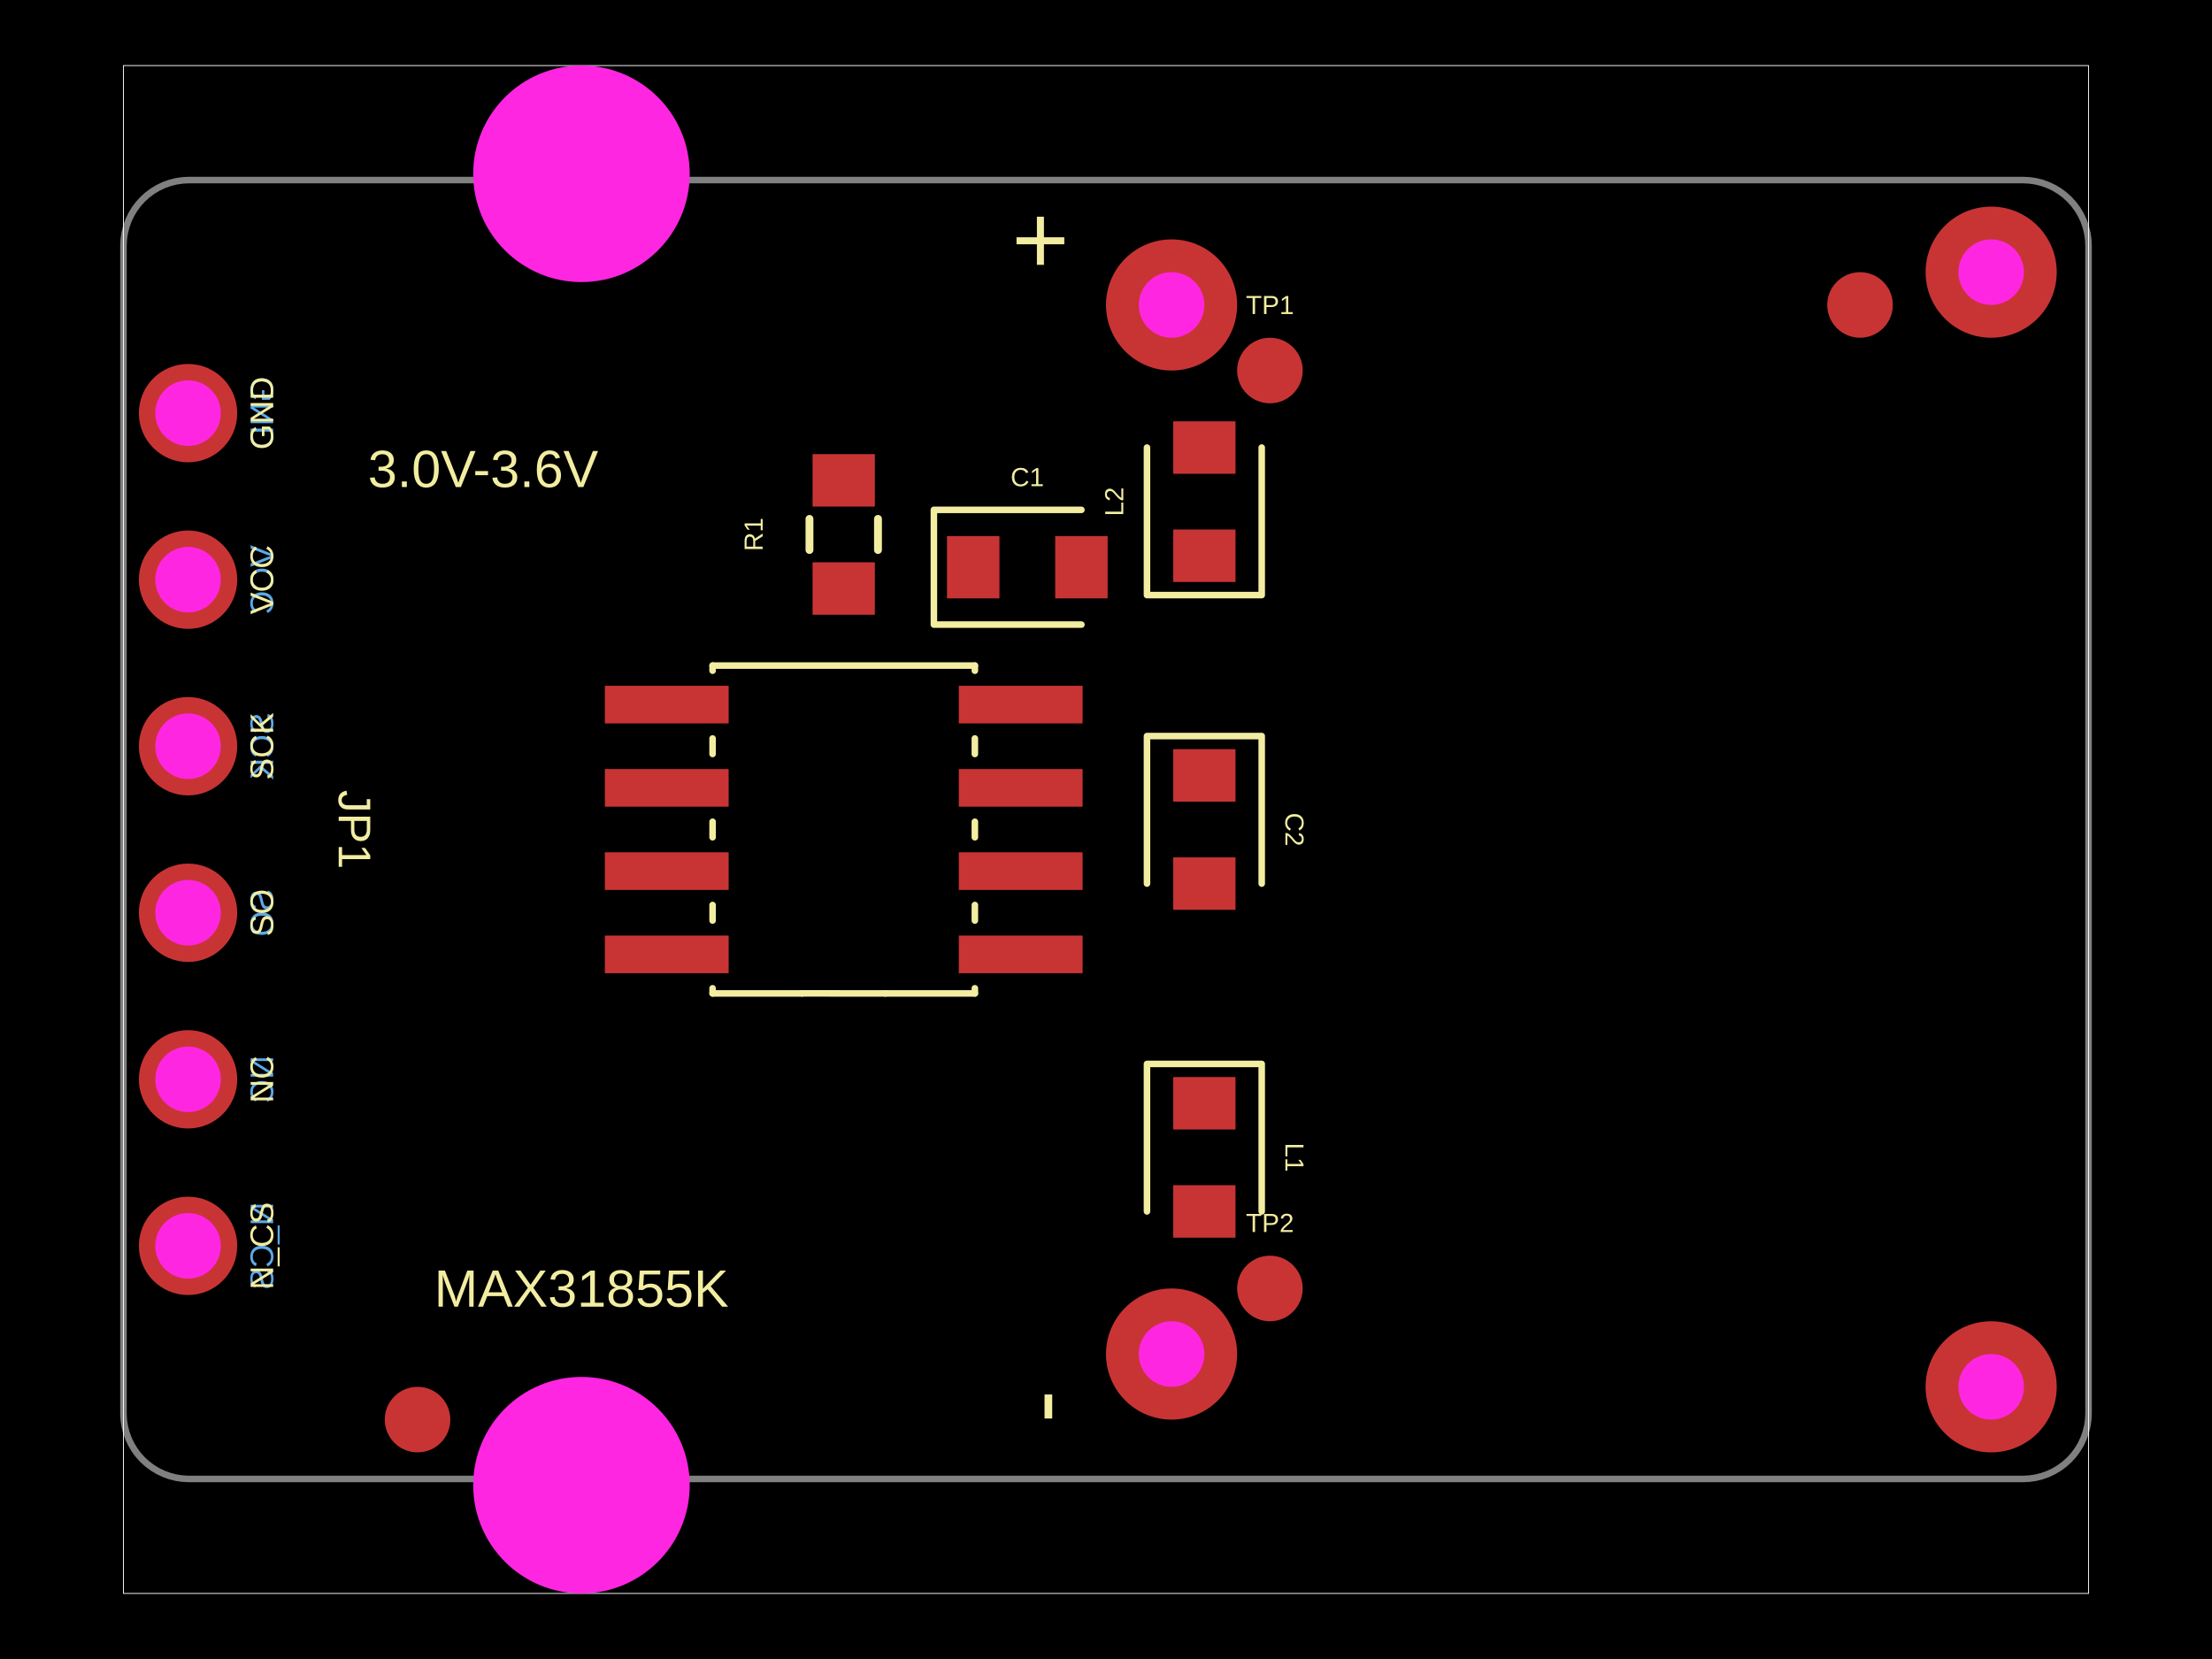
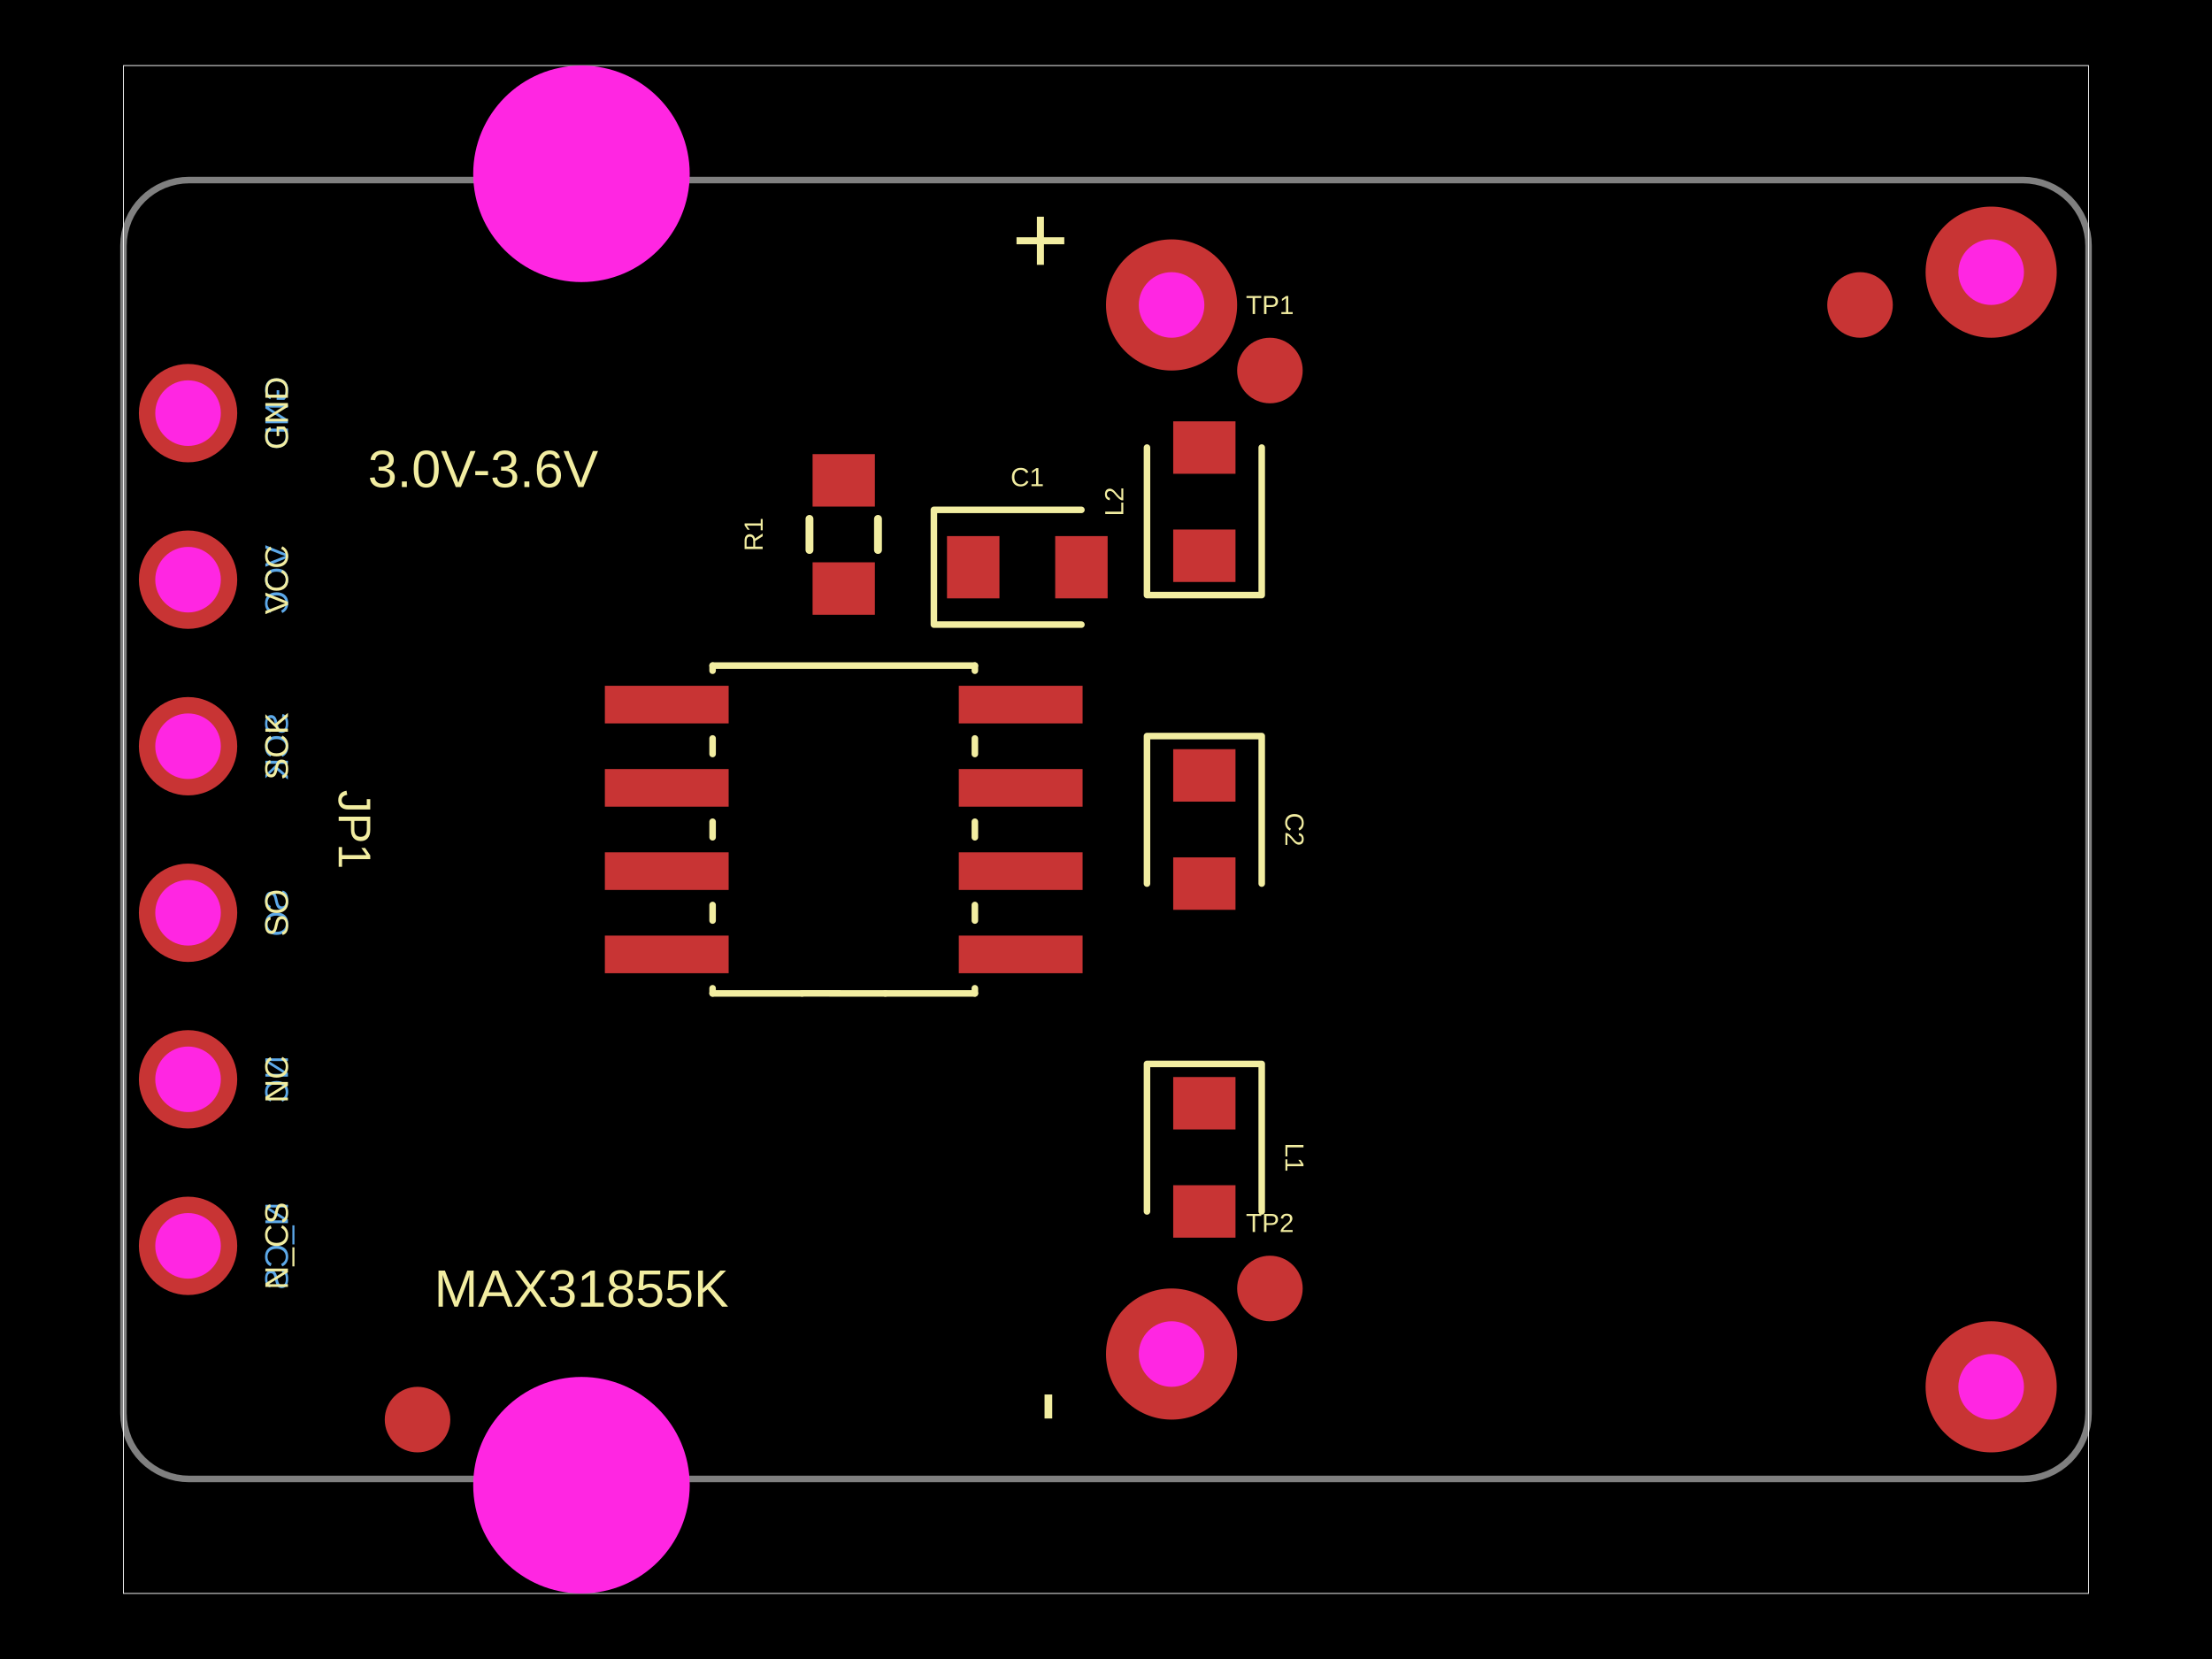
<svg xmlns="http://www.w3.org/2000/svg" width="800" height="600">
  <style />
  <rect class="boundary" x="0" y="0" fill="#000" width="800" height="600" data-type="pcb_background" data-pcb-layer="global" />
  <rect class="pcb-boundary" fill="none" stroke="#fff" stroke-width="0.3" x="44.653" y="23.714" width="710.695" height="552.573" data-type="pcb_boundary" data-pcb-layer="global" />
  <path class="pcb-board" d="M 68.366 534.883 L 731.634 534.883 L 733.958 534.768 L 736.26 534.427 L 738.518 533.862 L 740.709 533.078 L 742.812 532.083 L 744.808 530.886 L 746.678 529.5 L 748.402 527.937 L 749.965 526.213 L 751.351 524.344 L 752.547 522.348 L 753.542 520.244 L 754.326 518.053 L 754.892 515.795 L 755.233 513.493 L 755.347 511.169 L 755.347 88.831 L 755.233 86.507 L 754.892 84.205 L 754.326 81.947 L 753.542 79.756 L 752.547 77.652 L 751.351 75.656 L 749.965 73.787 L 748.402 72.063 L 746.678 70.5 L 744.808 69.114 L 742.812 67.917 L 740.709 66.922 L 738.518 66.138 L 736.26 65.573 L 733.958 65.232 L 731.634 65.117 L 68.366 65.117 L 66.042 65.232 L 63.74 65.573 L 61.482 66.138 L 59.291 66.922 L 57.188 67.917 L 55.192 69.114 L 53.322 70.5 L 51.598 72.063 L 50.035 73.787 L 48.649 75.656 L 47.453 77.652 L 46.458 79.756 L 45.674 81.947 L 45.108 84.205 L 44.767 86.507 L 44.653 88.831 L 44.653 511.169 L 44.767 513.493 L 45.108 515.795 L 45.674 518.053 L 46.458 520.244 L 47.453 522.348 L 48.649 524.344 L 50.035 526.213 L 51.598 527.937 L 53.322 529.5 L 55.192 530.886 L 57.188 532.083 L 59.291 533.078 L 61.482 533.862 L 63.74 534.427 L 66.042 534.768 L 68.366 534.883 Z" fill="none" stroke="rgba(255, 255, 255, 0.5)" stroke-width="2.371" data-type="pcb_board" data-pcb-layer="board" />
-   <text x="0" y="0" dx="0" dy="0" fill="#5da9e9" font-family="Arial, sans-serif" font-size="11.857" text-anchor="middle" dominant-baseline="central" transform="matrix(-6.123233995736766e-17,1,1,6.123233995736766e-17,94.68817,149.419)" class="pcb-silkscreen-text pcb-silkscreen-bottom" data-pcb-silkscreen-text-id="pcb_silkscreen_text_3" stroke="none" data-type="pcb_silkscreen_text" data-pcb-layer="bottom">GND</text>
-   <text x="0" y="0" dx="0" dy="0" fill="#5da9e9" font-family="Arial, sans-serif" font-size="11.857" text-anchor="middle" dominant-baseline="central" transform="matrix(-6.123233995736766e-17,1,1,6.123233995736766e-17,94.68817,209.6514)" class="pcb-silkscreen-text pcb-silkscreen-bottom" data-pcb-silkscreen-text-id="pcb_silkscreen_text_5" stroke="none" data-type="pcb_silkscreen_text" data-pcb-layer="bottom">VCC</text>
-   <text x="0" y="0" dx="0" dy="0" fill="#5da9e9" font-family="Arial, sans-serif" font-size="11.857" text-anchor="middle" dominant-baseline="central" transform="matrix(-6.123233995736766e-17,1,1,6.123233995736766e-17,94.68817,269.8838)" class="pcb-silkscreen-text pcb-silkscreen-bottom" data-pcb-silkscreen-text-id="pcb_silkscreen_text_7" stroke="none" data-type="pcb_silkscreen_text" data-pcb-layer="bottom">SCK</text>
-   <text x="0" y="0" dx="0" dy="0" fill="#5da9e9" font-family="Arial, sans-serif" font-size="11.857" text-anchor="middle" dominant-baseline="central" transform="matrix(-6.123233995736766e-17,1,1,6.123233995736766e-17,94.68817,330.1162)" class="pcb-silkscreen-text pcb-silkscreen-bottom" data-pcb-silkscreen-text-id="pcb_silkscreen_text_9" stroke="none" data-type="pcb_silkscreen_text" data-pcb-layer="bottom">SO</text>
-   <text x="0" y="0" dx="0" dy="0" fill="#5da9e9" font-family="Arial, sans-serif" font-size="11.857" text-anchor="middle" dominant-baseline="central" transform="matrix(-6.123233995736766e-17,1,1,6.123233995736766e-17,94.68817,390.3486)" class="pcb-silkscreen-text pcb-silkscreen-bottom" data-pcb-silkscreen-text-id="pcb_silkscreen_text_11" stroke="none" data-type="pcb_silkscreen_text" data-pcb-layer="bottom">NC</text>
-   <text x="0" y="0" dx="0" dy="0" fill="#5da9e9" font-family="Arial, sans-serif" font-size="11.857" text-anchor="middle" dominant-baseline="central" transform="matrix(-6.123233995736766e-17,1,1,6.123233995736766e-17,94.68817,450.581)" class="pcb-silkscreen-text pcb-silkscreen-bottom" data-pcb-silkscreen-text-id="pcb_silkscreen_text_13" stroke="none" data-type="pcb_silkscreen_text" data-pcb-layer="bottom">N_CS</text>
+   <text x="0" y="0" dx="0" dy="0" fill="#5da9e9" font-family="Arial, sans-serif" font-size="11.857" text-anchor="middle" dominant-baseline="central" transform="matrix(-6.123233995736766e-17,1,1,6.123233995736766e-17,100.0237,149.419)" class="pcb-silkscreen-text pcb-silkscreen-bottom" data-pcb-silkscreen-text-id="pcb_silkscreen_text_3" stroke="none" data-type="pcb_silkscreen_text" data-pcb-layer="bottom">GND</text>
+   <text x="0" y="0" dx="0" dy="0" fill="#5da9e9" font-family="Arial, sans-serif" font-size="11.857" text-anchor="middle" dominant-baseline="central" transform="matrix(-6.123233995736766e-17,1,1,6.123233995736766e-17,100.0237,209.6514)" class="pcb-silkscreen-text pcb-silkscreen-bottom" data-pcb-silkscreen-text-id="pcb_silkscreen_text_5" stroke="none" data-type="pcb_silkscreen_text" data-pcb-layer="bottom">VCC</text>
+   <text x="0" y="0" dx="0" dy="0" fill="#5da9e9" font-family="Arial, sans-serif" font-size="11.857" text-anchor="middle" dominant-baseline="central" transform="matrix(-6.123233995736766e-17,1,1,6.123233995736766e-17,100.0237,269.8838)" class="pcb-silkscreen-text pcb-silkscreen-bottom" data-pcb-silkscreen-text-id="pcb_silkscreen_text_7" stroke="none" data-type="pcb_silkscreen_text" data-pcb-layer="bottom">SCK</text>
+   <text x="0" y="0" dx="0" dy="0" fill="#5da9e9" font-family="Arial, sans-serif" font-size="11.857" text-anchor="middle" dominant-baseline="central" transform="matrix(-6.123233995736766e-17,1,1,6.123233995736766e-17,100.0237,330.1162)" class="pcb-silkscreen-text pcb-silkscreen-bottom" data-pcb-silkscreen-text-id="pcb_silkscreen_text_9" stroke="none" data-type="pcb_silkscreen_text" data-pcb-layer="bottom">SO</text>
+   <text x="0" y="0" dx="0" dy="0" fill="#5da9e9" font-family="Arial, sans-serif" font-size="11.857" text-anchor="middle" dominant-baseline="central" transform="matrix(-6.123233995736766e-17,1,1,6.123233995736766e-17,100.0237,390.3486)" class="pcb-silkscreen-text pcb-silkscreen-bottom" data-pcb-silkscreen-text-id="pcb_silkscreen_text_11" stroke="none" data-type="pcb_silkscreen_text" data-pcb-layer="bottom">NC</text>
+   <text x="0" y="0" dx="0" dy="0" fill="#5da9e9" font-family="Arial, sans-serif" font-size="11.857" text-anchor="middle" dominant-baseline="central" transform="matrix(-6.123233995736766e-17,1,1,6.123233995736766e-17,100.0237,450.581)" class="pcb-silkscreen-text pcb-silkscreen-bottom" data-pcb-silkscreen-text-id="pcb_silkscreen_text_13" stroke="none" data-type="pcb_silkscreen_text" data-pcb-layer="bottom">N_CS</text>
  <rect class="pcb-pad" fill="rgb(200, 52, 52)" x="342.495" y="193.882" width="18.971" height="22.528" data-type="pcb_smtpad" data-pcb-layer="top" data-pad-name="C1.pin1" data-pad-net-name="VCC" />
  <rect class="pcb-pad" fill="rgb(200, 52, 52)" x="381.622" y="193.882" width="18.971" height="22.528" data-type="pcb_smtpad" data-pcb-layer="top" data-pad-name="C1.pin2" data-pad-net-name="GND" />
  <rect class="pcb-pad" fill="rgb(200, 52, 52)" x="424.306" y="270.951" width="22.528" height="18.971" data-type="pcb_smtpad" data-pcb-layer="top" data-pad-name="C2.pin1" />
  <rect class="pcb-pad" fill="rgb(200, 52, 52)" x="424.306" y="310.078" width="22.528" height="18.971" data-type="pcb_smtpad" data-pcb-layer="top" data-pad-name="C2.pin2" />
  <rect class="pcb-pad" fill="rgb(200, 52, 52)" x="346.763" y="338.369" width="44.771" height="13.611" data-type="pcb_smtpad" data-pcb-layer="top" data-pad-name="U1.GND" data-pad-net-name="GND" />
  <rect class="pcb-pad" fill="rgb(200, 52, 52)" x="346.763" y="308.252" width="44.771" height="13.611" data-type="pcb_smtpad" data-pcb-layer="top" data-pad-name="U1.T_NEG" />
  <rect class="pcb-pad" fill="rgb(200, 52, 52)" x="346.763" y="278.136" width="44.771" height="13.611" data-type="pcb_smtpad" data-pcb-layer="top" data-pad-name="U1.T_POS" />
  <rect class="pcb-pad" fill="rgb(200, 52, 52)" x="346.763" y="248.02" width="44.771" height="13.611" data-type="pcb_smtpad" data-pcb-layer="top" data-pad-name="U1.VCC" data-pad-net-name="VCC" />
  <rect class="pcb-pad" fill="rgb(200, 52, 52)" x="218.757" y="338.369" width="44.771" height="13.611" data-type="pcb_smtpad" data-pcb-layer="top" data-pad-name="U1.DNC" />
  <rect class="pcb-pad" fill="rgb(200, 52, 52)" x="218.757" y="308.252" width="44.771" height="13.611" data-type="pcb_smtpad" data-pcb-layer="top" data-pad-name="U1.SO" />
  <rect class="pcb-pad" fill="rgb(200, 52, 52)" x="218.757" y="278.136" width="44.771" height="13.611" data-type="pcb_smtpad" data-pcb-layer="top" data-pad-name="U1.CS" />
  <rect class="pcb-pad" fill="rgb(200, 52, 52)" x="218.757" y="248.02" width="44.771" height="13.611" data-type="pcb_smtpad" data-pcb-layer="top" data-pad-name="U1.SCK" />
  <circle class="pcb-pad" fill="rgb(200, 52, 52)" cx="459.284" cy="134.005" r="11.857" data-type="pcb_smtpad" data-pcb-layer="top" data-pad-name="TP1.pin1" />
  <circle class="pcb-pad" fill="rgb(200, 52, 52)" cx="459.284" cy="465.995" r="11.857" data-type="pcb_smtpad" data-pcb-layer="top" data-pad-name="TP2.pin1" />
  <rect class="pcb-pad" fill="rgb(200, 52, 52)" x="424.306" y="389.519" width="22.528" height="18.971" data-type="pcb_smtpad" data-pcb-layer="top" data-pad-name="L1.pin1" />
  <rect class="pcb-pad" fill="rgb(200, 52, 52)" x="424.306" y="428.646" width="22.528" height="18.971" data-type="pcb_smtpad" data-pcb-layer="top" data-pad-name="L1.pin2" />
  <rect class="pcb-pad" fill="rgb(200, 52, 52)" x="424.306" y="191.511" width="22.528" height="18.971" data-type="pcb_smtpad" data-pcb-layer="top" data-pad-name="L2.pin1" />
  <rect class="pcb-pad" fill="rgb(200, 52, 52)" x="424.306" y="152.383" width="22.528" height="18.971" data-type="pcb_smtpad" data-pcb-layer="top" data-pad-name="L2.pin2" />
  <rect class="pcb-pad" fill="rgb(200, 52, 52)" x="293.882" y="203.367" width="22.528" height="18.971" data-type="pcb_smtpad" data-pcb-layer="top" data-pad-name="R1.pin1" />
  <rect class="pcb-pad" fill="rgb(200, 52, 52)" x="293.882" y="164.24" width="22.528" height="18.971" data-type="pcb_smtpad" data-pcb-layer="top" data-pad-name="R1.pin2" data-pad-net-name="VCC" />
  <circle class="pcb-pad" fill="rgb(200, 52, 52)" cx="151.008" cy="513.422" r="11.857" data-type="pcb_smtpad" data-pcb-layer="top" />
  <circle class="pcb-pad" fill="rgb(200, 52, 52)" cx="672.706" cy="110.292" r="11.857" data-type="pcb_smtpad" data-pcb-layer="top" />
  <path class="pcb-silkscreen pcb-silkscreen-top" d="M 391.107 184.396 L 337.752 184.396 L 337.752 225.895 L 391.107 225.895" fill="none" stroke="#f2eda1" stroke-width="2.371" stroke-linecap="round" stroke-linejoin="round" data-pcb-component-id="pcb_component_0" data-pcb-silkscreen-path-id="pcb_silkscreen_path_0" data-type="pcb_silkscreen_path" data-pcb-layer="top" />
  <text x="0" y="0" dx="0" dy="0" fill="#f2eda1" font-family="Arial, sans-serif" font-size="9.485" text-anchor="middle" dominant-baseline="central" transform="matrix(1,0,0,1,371.5438,172.5397)" class="pcb-silkscreen-text pcb-silkscreen-top" data-pcb-silkscreen-text-id="pcb_silkscreen_text_0" stroke="none" data-type="pcb_silkscreen_text" data-pcb-layer="top">C1</text>
  <path class="pcb-silkscreen pcb-silkscreen-top" d="M 456.32 319.564 L 456.32 266.208 L 414.821 266.208 L 414.821 319.564" fill="none" stroke="#f2eda1" stroke-width="2.371" stroke-linecap="round" stroke-linejoin="round" data-pcb-component-id="pcb_component_1" data-pcb-silkscreen-path-id="pcb_silkscreen_path_1" data-type="pcb_silkscreen_path" data-pcb-layer="top" />
  <text x="0" y="0" dx="0" dy="0" fill="#f2eda1" font-family="Arial, sans-serif" font-size="9.485" text-anchor="middle" dominant-baseline="central" transform="matrix(-1.8369701987210297e-16,1,-1,-1.8369701987210297e-16,468.1764,300)" class="pcb-silkscreen-text pcb-silkscreen-top" data-pcb-silkscreen-text-id="pcb_silkscreen_text_1" stroke="none" data-type="pcb_silkscreen_text" data-pcb-layer="top">C2</text>
-   <text x="0" y="0" dx="0" dy="0" fill="#f2eda1" font-family="Arial, sans-serif" font-size="11.857" text-anchor="middle" dominant-baseline="central" transform="matrix(6.123233995736766e-17,-1,1,6.123233995736766e-17,94.68817,149.419)" class="pcb-silkscreen-text pcb-silkscreen-top" data-pcb-silkscreen-text-id="pcb_silkscreen_text_2" stroke="none" data-type="pcb_silkscreen_text" data-pcb-layer="top">GND</text>
-   <text x="0" y="0" dx="0" dy="0" fill="#f2eda1" font-family="Arial, sans-serif" font-size="11.857" text-anchor="middle" dominant-baseline="central" transform="matrix(6.123233995736766e-17,-1,1,6.123233995736766e-17,94.68817,209.6514)" class="pcb-silkscreen-text pcb-silkscreen-top" data-pcb-silkscreen-text-id="pcb_silkscreen_text_4" stroke="none" data-type="pcb_silkscreen_text" data-pcb-layer="top">VCC</text>
-   <text x="0" y="0" dx="0" dy="0" fill="#f2eda1" font-family="Arial, sans-serif" font-size="11.857" text-anchor="middle" dominant-baseline="central" transform="matrix(6.123233995736766e-17,-1,1,6.123233995736766e-17,94.68817,269.8838)" class="pcb-silkscreen-text pcb-silkscreen-top" data-pcb-silkscreen-text-id="pcb_silkscreen_text_6" stroke="none" data-type="pcb_silkscreen_text" data-pcb-layer="top">SCK</text>
-   <text x="0" y="0" dx="0" dy="0" fill="#f2eda1" font-family="Arial, sans-serif" font-size="11.857" text-anchor="middle" dominant-baseline="central" transform="matrix(6.123233995736766e-17,-1,1,6.123233995736766e-17,94.68817,330.1162)" class="pcb-silkscreen-text pcb-silkscreen-top" data-pcb-silkscreen-text-id="pcb_silkscreen_text_8" stroke="none" data-type="pcb_silkscreen_text" data-pcb-layer="top">SO</text>
-   <text x="0" y="0" dx="0" dy="0" fill="#f2eda1" font-family="Arial, sans-serif" font-size="11.857" text-anchor="middle" dominant-baseline="central" transform="matrix(6.123233995736766e-17,-1,1,6.123233995736766e-17,94.68817,390.3486)" class="pcb-silkscreen-text pcb-silkscreen-top" data-pcb-silkscreen-text-id="pcb_silkscreen_text_10" stroke="none" data-type="pcb_silkscreen_text" data-pcb-layer="top">NC</text>
-   <text x="0" y="0" dx="0" dy="0" fill="#f2eda1" font-family="Arial, sans-serif" font-size="11.857" text-anchor="middle" dominant-baseline="central" transform="matrix(6.123233995736766e-17,-1,1,6.123233995736766e-17,94.68817,450.581)" class="pcb-silkscreen-text pcb-silkscreen-top" data-pcb-silkscreen-text-id="pcb_silkscreen_text_12" stroke="none" data-type="pcb_silkscreen_text" data-pcb-layer="top">N_CS</text>
+   <text x="0" y="0" dx="0" dy="0" fill="#f2eda1" font-family="Arial, sans-serif" font-size="11.857" text-anchor="middle" dominant-baseline="central" transform="matrix(6.123233995736766e-17,-1,1,6.123233995736766e-17,100.0237,149.419)" class="pcb-silkscreen-text pcb-silkscreen-top" data-pcb-silkscreen-text-id="pcb_silkscreen_text_2" stroke="none" data-type="pcb_silkscreen_text" data-pcb-layer="top">GND</text>
+   <text x="0" y="0" dx="0" dy="0" fill="#f2eda1" font-family="Arial, sans-serif" font-size="11.857" text-anchor="middle" dominant-baseline="central" transform="matrix(6.123233995736766e-17,-1,1,6.123233995736766e-17,100.0237,209.6514)" class="pcb-silkscreen-text pcb-silkscreen-top" data-pcb-silkscreen-text-id="pcb_silkscreen_text_4" stroke="none" data-type="pcb_silkscreen_text" data-pcb-layer="top">VCC</text>
+   <text x="0" y="0" dx="0" dy="0" fill="#f2eda1" font-family="Arial, sans-serif" font-size="11.857" text-anchor="middle" dominant-baseline="central" transform="matrix(6.123233995736766e-17,-1,1,6.123233995736766e-17,100.0237,269.8838)" class="pcb-silkscreen-text pcb-silkscreen-top" data-pcb-silkscreen-text-id="pcb_silkscreen_text_6" stroke="none" data-type="pcb_silkscreen_text" data-pcb-layer="top">SCK</text>
+   <text x="0" y="0" dx="0" dy="0" fill="#f2eda1" font-family="Arial, sans-serif" font-size="11.857" text-anchor="middle" dominant-baseline="central" transform="matrix(6.123233995736766e-17,-1,1,6.123233995736766e-17,100.0237,330.1162)" class="pcb-silkscreen-text pcb-silkscreen-top" data-pcb-silkscreen-text-id="pcb_silkscreen_text_8" stroke="none" data-type="pcb_silkscreen_text" data-pcb-layer="top">SO</text>
+   <text x="0" y="0" dx="0" dy="0" fill="#f2eda1" font-family="Arial, sans-serif" font-size="11.857" text-anchor="middle" dominant-baseline="central" transform="matrix(6.123233995736766e-17,-1,1,6.123233995736766e-17,100.0237,390.3486)" class="pcb-silkscreen-text pcb-silkscreen-top" data-pcb-silkscreen-text-id="pcb_silkscreen_text_10" stroke="none" data-type="pcb_silkscreen_text" data-pcb-layer="top">NC</text>
+   <text x="0" y="0" dx="0" dy="0" fill="#f2eda1" font-family="Arial, sans-serif" font-size="11.857" text-anchor="middle" dominant-baseline="central" transform="matrix(6.123233995736766e-17,-1,1,6.123233995736766e-17,100.0237,450.581)" class="pcb-silkscreen-text pcb-silkscreen-top" data-pcb-silkscreen-text-id="pcb_silkscreen_text_12" stroke="none" data-type="pcb_silkscreen_text" data-pcb-layer="top">N_CS</text>
  <text x="0" y="0" dx="0" dy="0" fill="#f2eda1" font-family="Arial, sans-serif" font-size="16.599" text-anchor="middle" dominant-baseline="central" transform="matrix(-1.8369701987210297e-16,1,-1,-1.8369701987210297e-16,128.2428,300)" class="pcb-silkscreen-text pcb-silkscreen-top" data-pcb-silkscreen-text-id="pcb_silkscreen_text_14" stroke="none" data-type="pcb_silkscreen_text" data-pcb-layer="top">JP1</text>
  <path class="pcb-silkscreen pcb-silkscreen-top" d="M 352.573 359.284 L 320.204 359.284" fill="none" stroke="#f2eda1" stroke-width="2.371" stroke-linecap="round" stroke-linejoin="round" data-pcb-component-id="pcb_component_3" data-pcb-silkscreen-path-id="pcb_silkscreen_path_2" data-type="pcb_silkscreen_path" data-pcb-layer="top" />
  <path class="pcb-silkscreen pcb-silkscreen-top" d="M 257.719 359.284 L 290.088 359.284" fill="none" stroke="#f2eda1" stroke-width="2.371" stroke-linecap="round" stroke-linejoin="round" data-pcb-component-id="pcb_component_3" data-pcb-silkscreen-path-id="pcb_silkscreen_path_3" data-type="pcb_silkscreen_path" data-pcb-layer="top" />
  <path class="pcb-silkscreen pcb-silkscreen-top" d="M 257.719 240.716 L 352.573 240.716" fill="none" stroke="#f2eda1" stroke-width="2.371" stroke-linecap="round" stroke-linejoin="round" data-pcb-component-id="pcb_component_3" data-pcb-silkscreen-path-id="pcb_silkscreen_path_4" data-type="pcb_silkscreen_path" data-pcb-layer="top" />
  <path class="pcb-silkscreen pcb-silkscreen-top" d="M 352.573 242.579 L 352.573 240.716" fill="none" stroke="#f2eda1" stroke-width="2.371" stroke-linecap="round" stroke-linejoin="round" data-pcb-component-id="pcb_component_3" data-pcb-silkscreen-path-id="pcb_silkscreen_path_5" data-type="pcb_silkscreen_path" data-pcb-layer="top" />
  <path class="pcb-silkscreen pcb-silkscreen-top" d="M 352.573 272.695 L 352.573 267.072" fill="none" stroke="#f2eda1" stroke-width="2.371" stroke-linecap="round" stroke-linejoin="round" data-pcb-component-id="pcb_component_3" data-pcb-silkscreen-path-id="pcb_silkscreen_path_6" data-type="pcb_silkscreen_path" data-pcb-layer="top" />
  <path class="pcb-silkscreen pcb-silkscreen-top" d="M 352.573 302.812 L 352.573 297.188" fill="none" stroke="#f2eda1" stroke-width="2.371" stroke-linecap="round" stroke-linejoin="round" data-pcb-component-id="pcb_component_3" data-pcb-silkscreen-path-id="pcb_silkscreen_path_7" data-type="pcb_silkscreen_path" data-pcb-layer="top" />
  <path class="pcb-silkscreen pcb-silkscreen-top" d="M 352.573 332.928 L 352.573 327.305" fill="none" stroke="#f2eda1" stroke-width="2.371" stroke-linecap="round" stroke-linejoin="round" data-pcb-component-id="pcb_component_3" data-pcb-silkscreen-path-id="pcb_silkscreen_path_8" data-type="pcb_silkscreen_path" data-pcb-layer="top" />
  <path class="pcb-silkscreen pcb-silkscreen-top" d="M 352.573 359.284 L 352.573 357.421" fill="none" stroke="#f2eda1" stroke-width="2.371" stroke-linecap="round" stroke-linejoin="round" data-pcb-component-id="pcb_component_3" data-pcb-silkscreen-path-id="pcb_silkscreen_path_9" data-type="pcb_silkscreen_path" data-pcb-layer="top" />
  <path class="pcb-silkscreen pcb-silkscreen-top" d="M 257.719 242.579 L 257.719 240.716" fill="none" stroke="#f2eda1" stroke-width="2.371" stroke-linecap="round" stroke-linejoin="round" data-pcb-component-id="pcb_component_3" data-pcb-silkscreen-path-id="pcb_silkscreen_path_10" data-type="pcb_silkscreen_path" data-pcb-layer="top" />
  <path class="pcb-silkscreen pcb-silkscreen-top" d="M 257.719 272.695 L 257.719 267.072" fill="none" stroke="#f2eda1" stroke-width="2.371" stroke-linecap="round" stroke-linejoin="round" data-pcb-component-id="pcb_component_3" data-pcb-silkscreen-path-id="pcb_silkscreen_path_11" data-type="pcb_silkscreen_path" data-pcb-layer="top" />
  <path class="pcb-silkscreen pcb-silkscreen-top" d="M 257.719 302.812 L 257.719 297.188" fill="none" stroke="#f2eda1" stroke-width="2.371" stroke-linecap="round" stroke-linejoin="round" data-pcb-component-id="pcb_component_3" data-pcb-silkscreen-path-id="pcb_silkscreen_path_12" data-type="pcb_silkscreen_path" data-pcb-layer="top" />
  <path class="pcb-silkscreen pcb-silkscreen-top" d="M 257.719 332.928 L 257.719 327.305" fill="none" stroke="#f2eda1" stroke-width="2.371" stroke-linecap="round" stroke-linejoin="round" data-pcb-component-id="pcb_component_3" data-pcb-silkscreen-path-id="pcb_silkscreen_path_13" data-type="pcb_silkscreen_path" data-pcb-layer="top" />
  <path class="pcb-silkscreen pcb-silkscreen-top" d="M 257.719 359.284 L 257.719 357.421" fill="none" stroke="#f2eda1" stroke-width="2.371" stroke-linecap="round" stroke-linejoin="round" data-pcb-component-id="pcb_component_3" data-pcb-silkscreen-path-id="pcb_silkscreen_path_14" data-type="pcb_silkscreen_path" data-pcb-layer="top" />
  <path class="pcb-silkscreen pcb-silkscreen-top" d="M 320.204 359.284 L 290.088 359.269" fill="none" stroke="#f2eda1" stroke-width="2.371" stroke-linecap="round" stroke-linejoin="round" data-pcb-component-id="pcb_component_3" data-pcb-silkscreen-path-id="pcb_silkscreen_path_15" data-type="pcb_silkscreen_path" data-pcb-layer="top" />
  <text x="0" y="0" dx="0" dy="0" fill="#f2eda1" font-family="Arial, sans-serif" font-size="9.485" text-anchor="middle" dominant-baseline="central" transform="matrix(1,0,0,1,459.2839,110.2917)" class="pcb-silkscreen-text pcb-silkscreen-top" data-pcb-silkscreen-text-id="pcb_silkscreen_text_15" stroke="none" data-type="pcb_silkscreen_text" data-pcb-layer="top">TP1</text>
  <text x="0" y="0" dx="0" dy="0" fill="#f2eda1" font-family="Arial, sans-serif" font-size="9.485" text-anchor="middle" dominant-baseline="central" transform="matrix(1,0,0,1,459.2839,442.2812)" class="pcb-silkscreen-text pcb-silkscreen-top" data-pcb-silkscreen-text-id="pcb_silkscreen_text_16" stroke="none" data-type="pcb_silkscreen_text" data-pcb-layer="top">TP2</text>
  <path class="pcb-silkscreen pcb-silkscreen-top" d="M 456.32 438.131 L 456.32 384.776 L 414.821 384.776 L 414.821 438.131" fill="none" stroke="#f2eda1" stroke-width="2.371" stroke-linecap="round" stroke-linejoin="round" data-pcb-component-id="pcb_component_6" data-pcb-silkscreen-path-id="pcb_silkscreen_path_16" data-type="pcb_silkscreen_path" data-pcb-layer="top" />
  <text x="0" y="0" dx="0" dy="0" fill="#f2eda1" font-family="Arial, sans-serif" font-size="9.485" text-anchor="middle" dominant-baseline="central" transform="matrix(-1.8369701987210297e-16,1,-1,-1.8369701987210297e-16,468.1764,418.5677)" class="pcb-silkscreen-text pcb-silkscreen-top" data-pcb-silkscreen-text-id="pcb_silkscreen_text_17" stroke="none" data-type="pcb_silkscreen_text" data-pcb-layer="top">L1</text>
  <path class="pcb-silkscreen pcb-silkscreen-top" d="M 414.821 161.869 L 414.821 215.224 L 456.32 215.224 L 456.32 161.869" fill="none" stroke="#f2eda1" stroke-width="2.371" stroke-linecap="round" stroke-linejoin="round" data-pcb-component-id="pcb_component_7" data-pcb-silkscreen-path-id="pcb_silkscreen_path_17" data-type="pcb_silkscreen_path" data-pcb-layer="top" />
  <text x="0" y="0" dx="0" dy="0" fill="#f2eda1" font-family="Arial, sans-serif" font-size="9.485" text-anchor="middle" dominant-baseline="central" transform="matrix(6.123233995736766e-17,-1,1,6.123233995736766e-17,402.9642,181.4323)" class="pcb-silkscreen-text pcb-silkscreen-top" data-pcb-silkscreen-text-id="pcb_silkscreen_text_18" stroke="none" data-type="pcb_silkscreen_text" data-pcb-layer="top">L2</text>
  <path class="pcb-silkscreen pcb-silkscreen-top" d="M 292.756 198.915 L 292.756 187.663" fill="none" stroke="#f2eda1" stroke-width="2.846" stroke-linecap="round" stroke-linejoin="round" data-pcb-component-id="pcb_component_8" data-pcb-silkscreen-path-id="pcb_silkscreen_path_18" data-type="pcb_silkscreen_path" data-pcb-layer="top" />
  <path class="pcb-silkscreen pcb-silkscreen-top" d="M 317.536 198.915 L 317.536 187.663" fill="none" stroke="#f2eda1" stroke-width="2.846" stroke-linecap="round" stroke-linejoin="round" data-pcb-component-id="pcb_component_8" data-pcb-silkscreen-path-id="pcb_silkscreen_path_19" data-type="pcb_silkscreen_path" data-pcb-layer="top" />
  <text x="0" y="0" dx="0" dy="0" fill="#f2eda1" font-family="Arial, sans-serif" font-size="9.485" text-anchor="middle" dominant-baseline="central" transform="matrix(6.123233995736766e-17,-1,1,6.123233995736766e-17,272.5397,193.2891)" class="pcb-silkscreen-text pcb-silkscreen-top" data-pcb-silkscreen-text-id="pcb_silkscreen_text_19" stroke="none" data-type="pcb_silkscreen_text" data-pcb-layer="top">R1</text>
  <text x="0" y="0" dx="0" dy="0" fill="#f2eda1" font-family="Arial, sans-serif" font-size="18.971" text-anchor="middle" dominant-baseline="central" transform="matrix(1,0,0,1,174.7214,169.5755)" class="pcb-silkscreen-text pcb-silkscreen-top" data-pcb-silkscreen-text-id="pcb_silkscreen_text_20" stroke="none" data-type="pcb_silkscreen_text" data-pcb-layer="top">3.0V-3.6V</text>
  <text x="0" y="0" dx="0" dy="0" fill="#f2eda1" font-family="Arial, sans-serif" font-size="18.971" text-anchor="middle" dominant-baseline="central" transform="matrix(1,0,0,1,210.2917,465.9948)" class="pcb-silkscreen-text pcb-silkscreen-top" data-pcb-silkscreen-text-id="pcb_silkscreen_text_21" stroke="none" data-type="pcb_silkscreen_text" data-pcb-layer="top">MAX31855K</text>
  <text x="0" y="0" dx="0" dy="0" fill="#f2eda1" font-family="Arial, sans-serif" font-size="35.57" text-anchor="middle" dominant-baseline="central" transform="matrix(1,0,0,1,376.2865,86.57814)" class="pcb-silkscreen-text pcb-silkscreen-top" data-pcb-silkscreen-text-id="pcb_silkscreen_text_22" stroke="none" data-type="pcb_silkscreen_text" data-pcb-layer="top">+</text>
  <text x="0" y="0" dx="0" dy="0" fill="#f2eda1" font-family="Arial, sans-serif" font-size="35.57" text-anchor="middle" dominant-baseline="central" transform="matrix(6.123233995736766e-17,-1,1,6.123233995736766e-17,376.2865,508.6792)" class="pcb-silkscreen-text pcb-silkscreen-top" data-pcb-silkscreen-text-id="pcb_silkscreen_text_23" stroke="none" data-type="pcb_silkscreen_text" data-pcb-layer="top">-</text>
  <g data-type="pcb_plated_hole" data-pcb-layer="through" data-pad-name="JP1.GND" data-pad-net-name="GND">
    <circle class="pcb-hole-outer" fill="rgb(200, 52, 52)" cx="68.01" cy="149.419" r="17.785" data-type="pcb_plated_hole" data-pcb-layer="top" />
    <circle class="pcb-hole-inner" fill="#FF26E2" cx="68.01" cy="149.419" r="11.857" data-type="pcb_plated_hole_drill" data-pcb-layer="drill" />
  </g>
  <g data-type="pcb_plated_hole" data-pcb-layer="through" data-pad-name="JP1.VCC" data-pad-net-name="VCC">
    <circle class="pcb-hole-outer" fill="rgb(200, 52, 52)" cx="68.01" cy="209.651" r="17.785" data-type="pcb_plated_hole" data-pcb-layer="top" />
    <circle class="pcb-hole-inner" fill="#FF26E2" cx="68.01" cy="209.651" r="11.857" data-type="pcb_plated_hole_drill" data-pcb-layer="drill" />
  </g>
  <g data-type="pcb_plated_hole" data-pcb-layer="through" data-pad-name="JP1.SCK">
    <circle class="pcb-hole-outer" fill="rgb(200, 52, 52)" cx="68.01" cy="269.884" r="17.785" data-type="pcb_plated_hole" data-pcb-layer="top" />
    <circle class="pcb-hole-inner" fill="#FF26E2" cx="68.01" cy="269.884" r="11.857" data-type="pcb_plated_hole_drill" data-pcb-layer="drill" />
  </g>
  <g data-type="pcb_plated_hole" data-pcb-layer="through" data-pad-name="JP1.SO">
    <circle class="pcb-hole-outer" fill="rgb(200, 52, 52)" cx="68.01" cy="330.116" r="17.785" data-type="pcb_plated_hole" data-pcb-layer="top" />
    <circle class="pcb-hole-inner" fill="#FF26E2" cx="68.01" cy="330.116" r="11.857" data-type="pcb_plated_hole_drill" data-pcb-layer="drill" />
  </g>
  <g data-type="pcb_plated_hole" data-pcb-layer="through" data-pad-name="JP1.NC">
    <circle class="pcb-hole-outer" fill="rgb(200, 52, 52)" cx="68.01" cy="390.349" r="17.785" data-type="pcb_plated_hole" data-pcb-layer="top" />
    <circle class="pcb-hole-inner" fill="#FF26E2" cx="68.01" cy="390.349" r="11.857" data-type="pcb_plated_hole_drill" data-pcb-layer="drill" />
  </g>
  <g data-type="pcb_plated_hole" data-pcb-layer="through" data-pad-name="JP1.N_CS">
    <circle class="pcb-hole-outer" fill="rgb(200, 52, 52)" cx="68.01" cy="450.581" r="17.785" data-type="pcb_plated_hole" data-pcb-layer="top" />
    <circle class="pcb-hole-inner" fill="#FF26E2" cx="68.01" cy="450.581" r="11.857" data-type="pcb_plated_hole_drill" data-pcb-layer="drill" />
  </g>
  <g data-type="pcb_plated_hole" data-pcb-layer="through" data-pad-name="Thermo.pin1">
    <circle class="pcb-hole-outer" fill="rgb(200, 52, 52)" cx="423.714" cy="110.292" r="23.714" data-type="pcb_plated_hole" data-pcb-layer="top" />
    <circle class="pcb-hole-inner" fill="#FF26E2" cx="423.714" cy="110.292" r="11.857" data-type="pcb_plated_hole_drill" data-pcb-layer="drill" />
  </g>
  <g data-type="pcb_plated_hole" data-pcb-layer="through" data-pad-name="Thermo.pin2">
    <circle class="pcb-hole-outer" fill="rgb(200, 52, 52)" cx="423.714" cy="489.708" r="23.714" data-type="pcb_plated_hole" data-pcb-layer="top" />
    <circle class="pcb-hole-inner" fill="#FF26E2" cx="423.714" cy="489.708" r="11.857" data-type="pcb_plated_hole_drill" data-pcb-layer="drill" />
  </g>
  <g data-type="pcb_plated_hole" data-pcb-layer="through">
    <circle class="pcb-hole-outer" fill="rgb(200, 52, 52)" cx="720.133" cy="98.435" r="23.714" data-type="pcb_plated_hole" data-pcb-layer="top" />
    <circle class="pcb-hole-inner" fill="#FF26E2" cx="720.133" cy="98.435" r="11.857" data-type="pcb_plated_hole_drill" data-pcb-layer="drill" />
  </g>
  <g data-type="pcb_plated_hole" data-pcb-layer="through">
    <circle class="pcb-hole-outer" fill="rgb(200, 52, 52)" cx="720.133" cy="501.565" r="23.714" data-type="pcb_plated_hole" data-pcb-layer="top" />
    <circle class="pcb-hole-inner" fill="#FF26E2" cx="720.133" cy="501.565" r="11.857" data-type="pcb_plated_hole_drill" data-pcb-layer="drill" />
  </g>
  <circle class="pcb-hole" cx="210.292" cy="62.865" r="39.151" fill="#FF26E2" data-type="pcb_hole" data-pcb-layer="drill" />
  <circle class="pcb-hole" cx="210.292" cy="537.135" r="39.151" fill="#FF26E2" data-type="pcb_hole" data-pcb-layer="drill" />
</svg>
